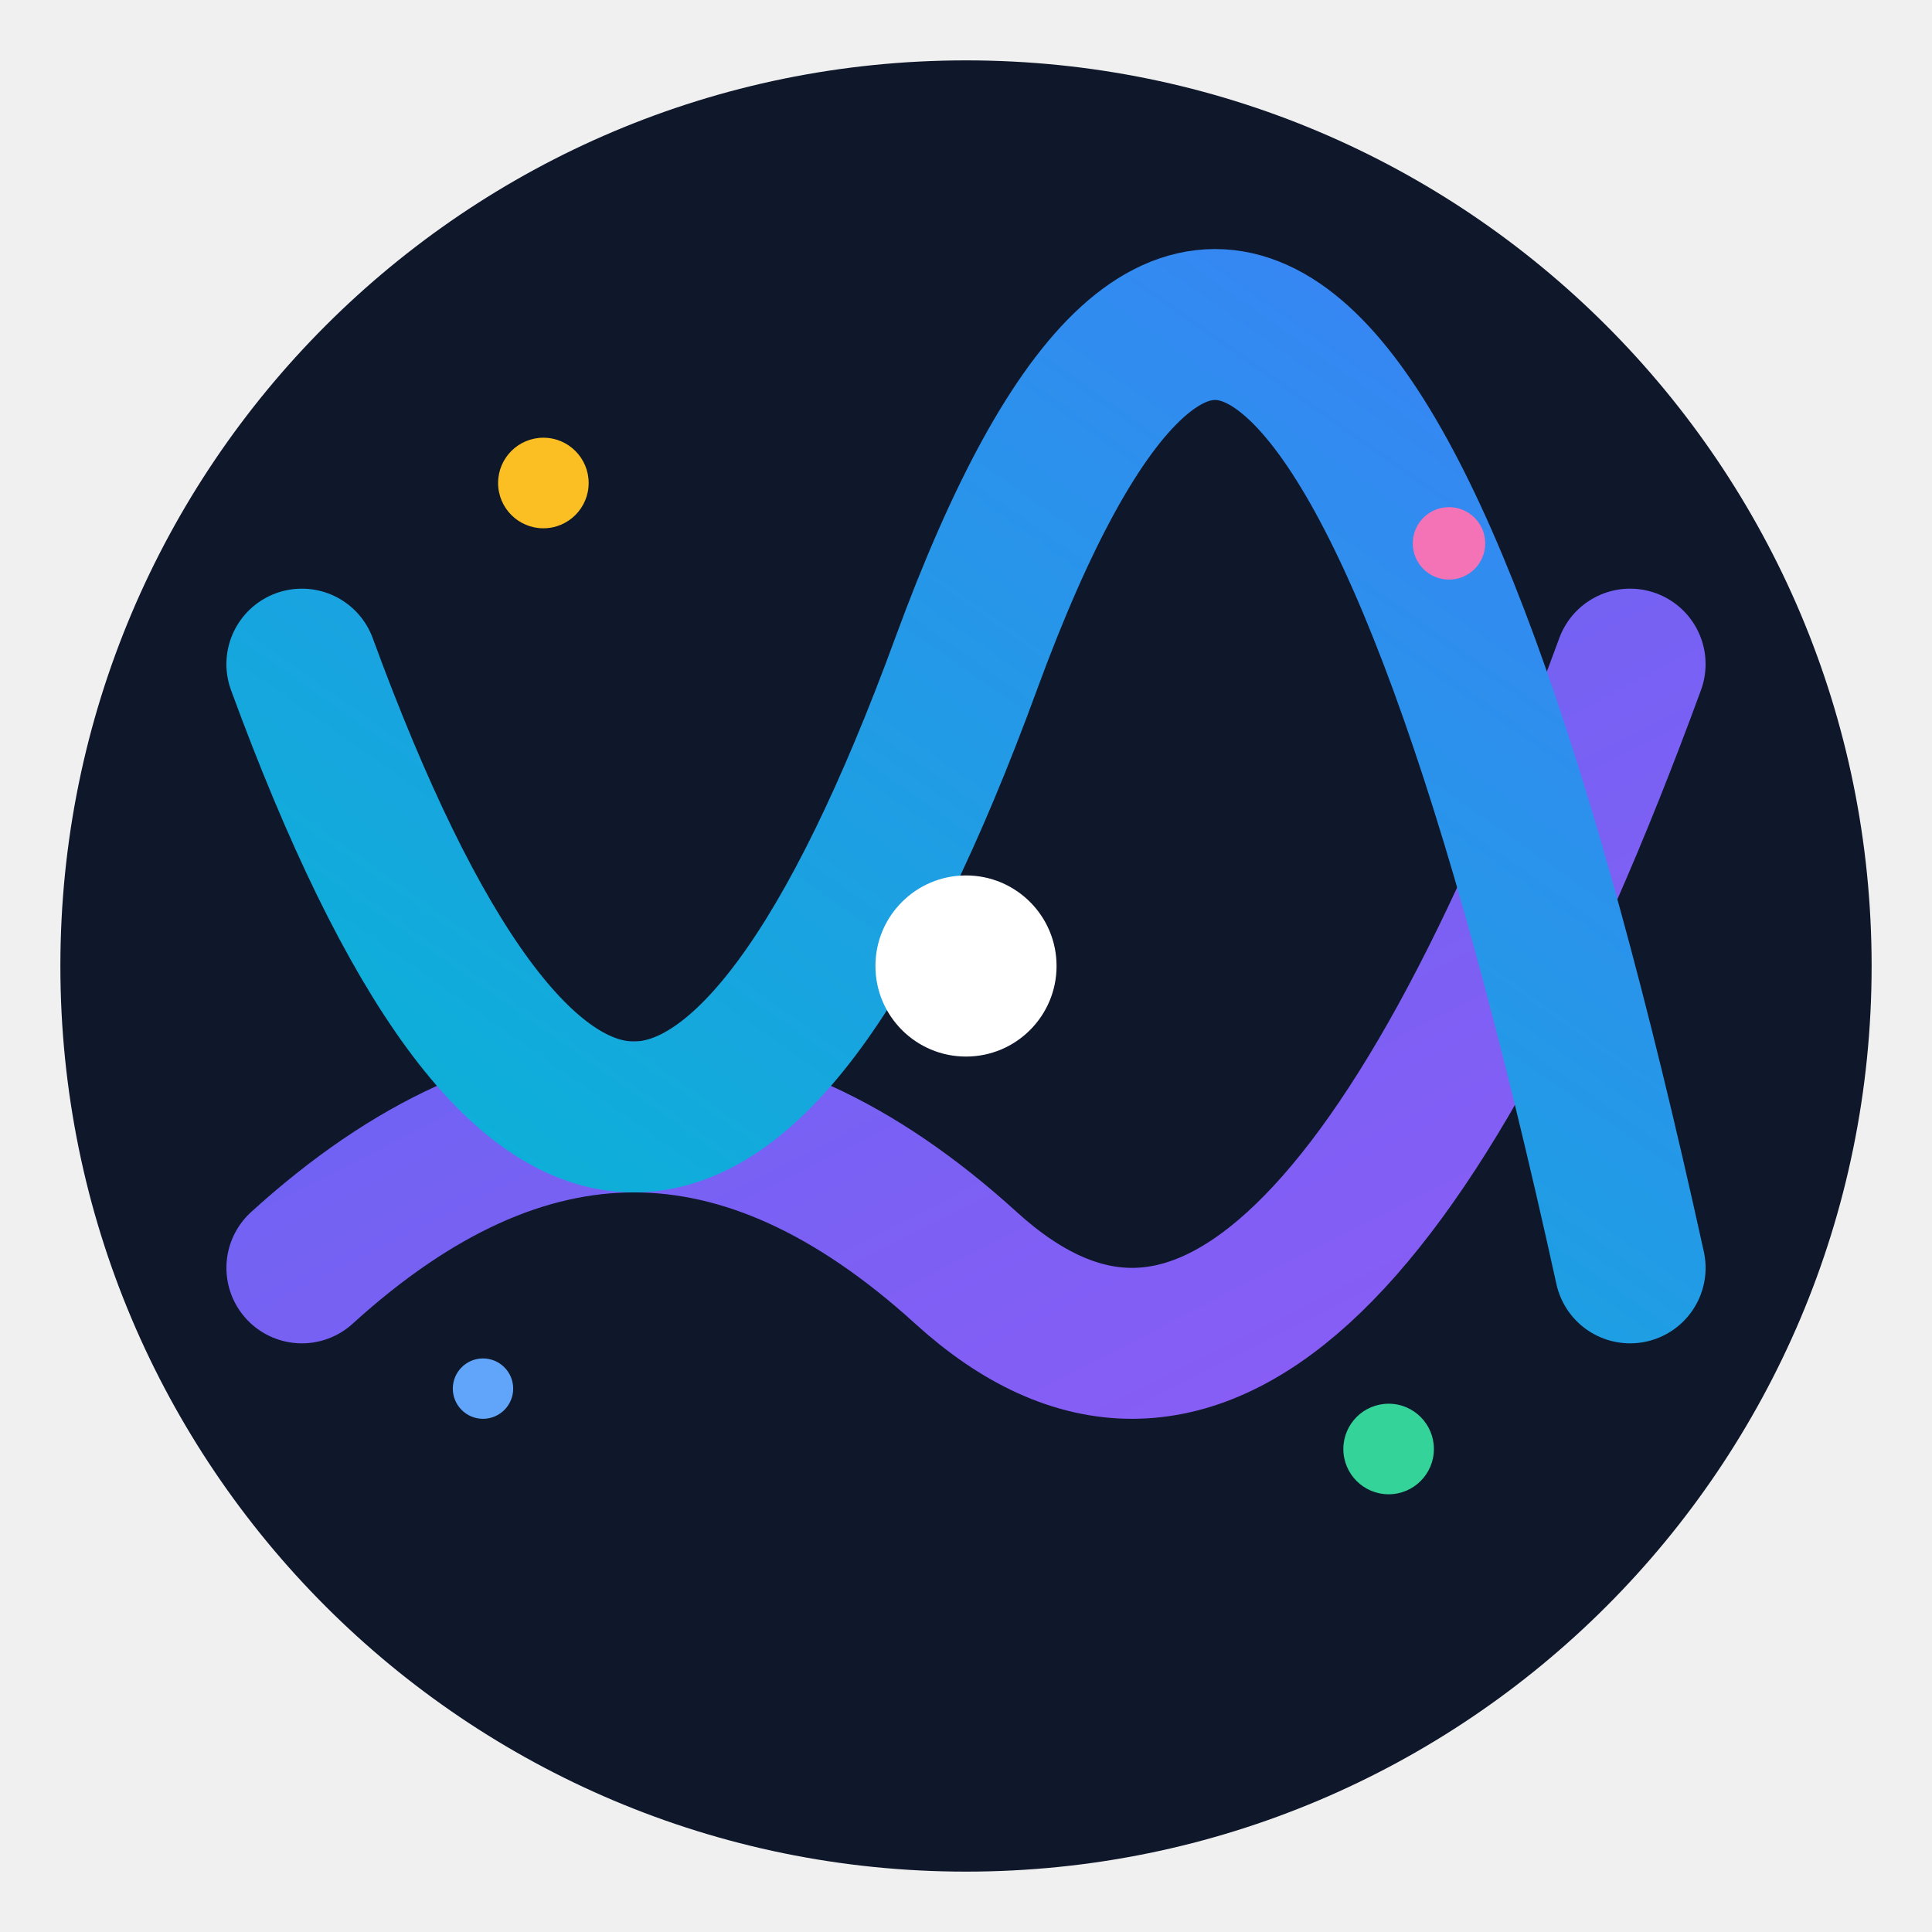
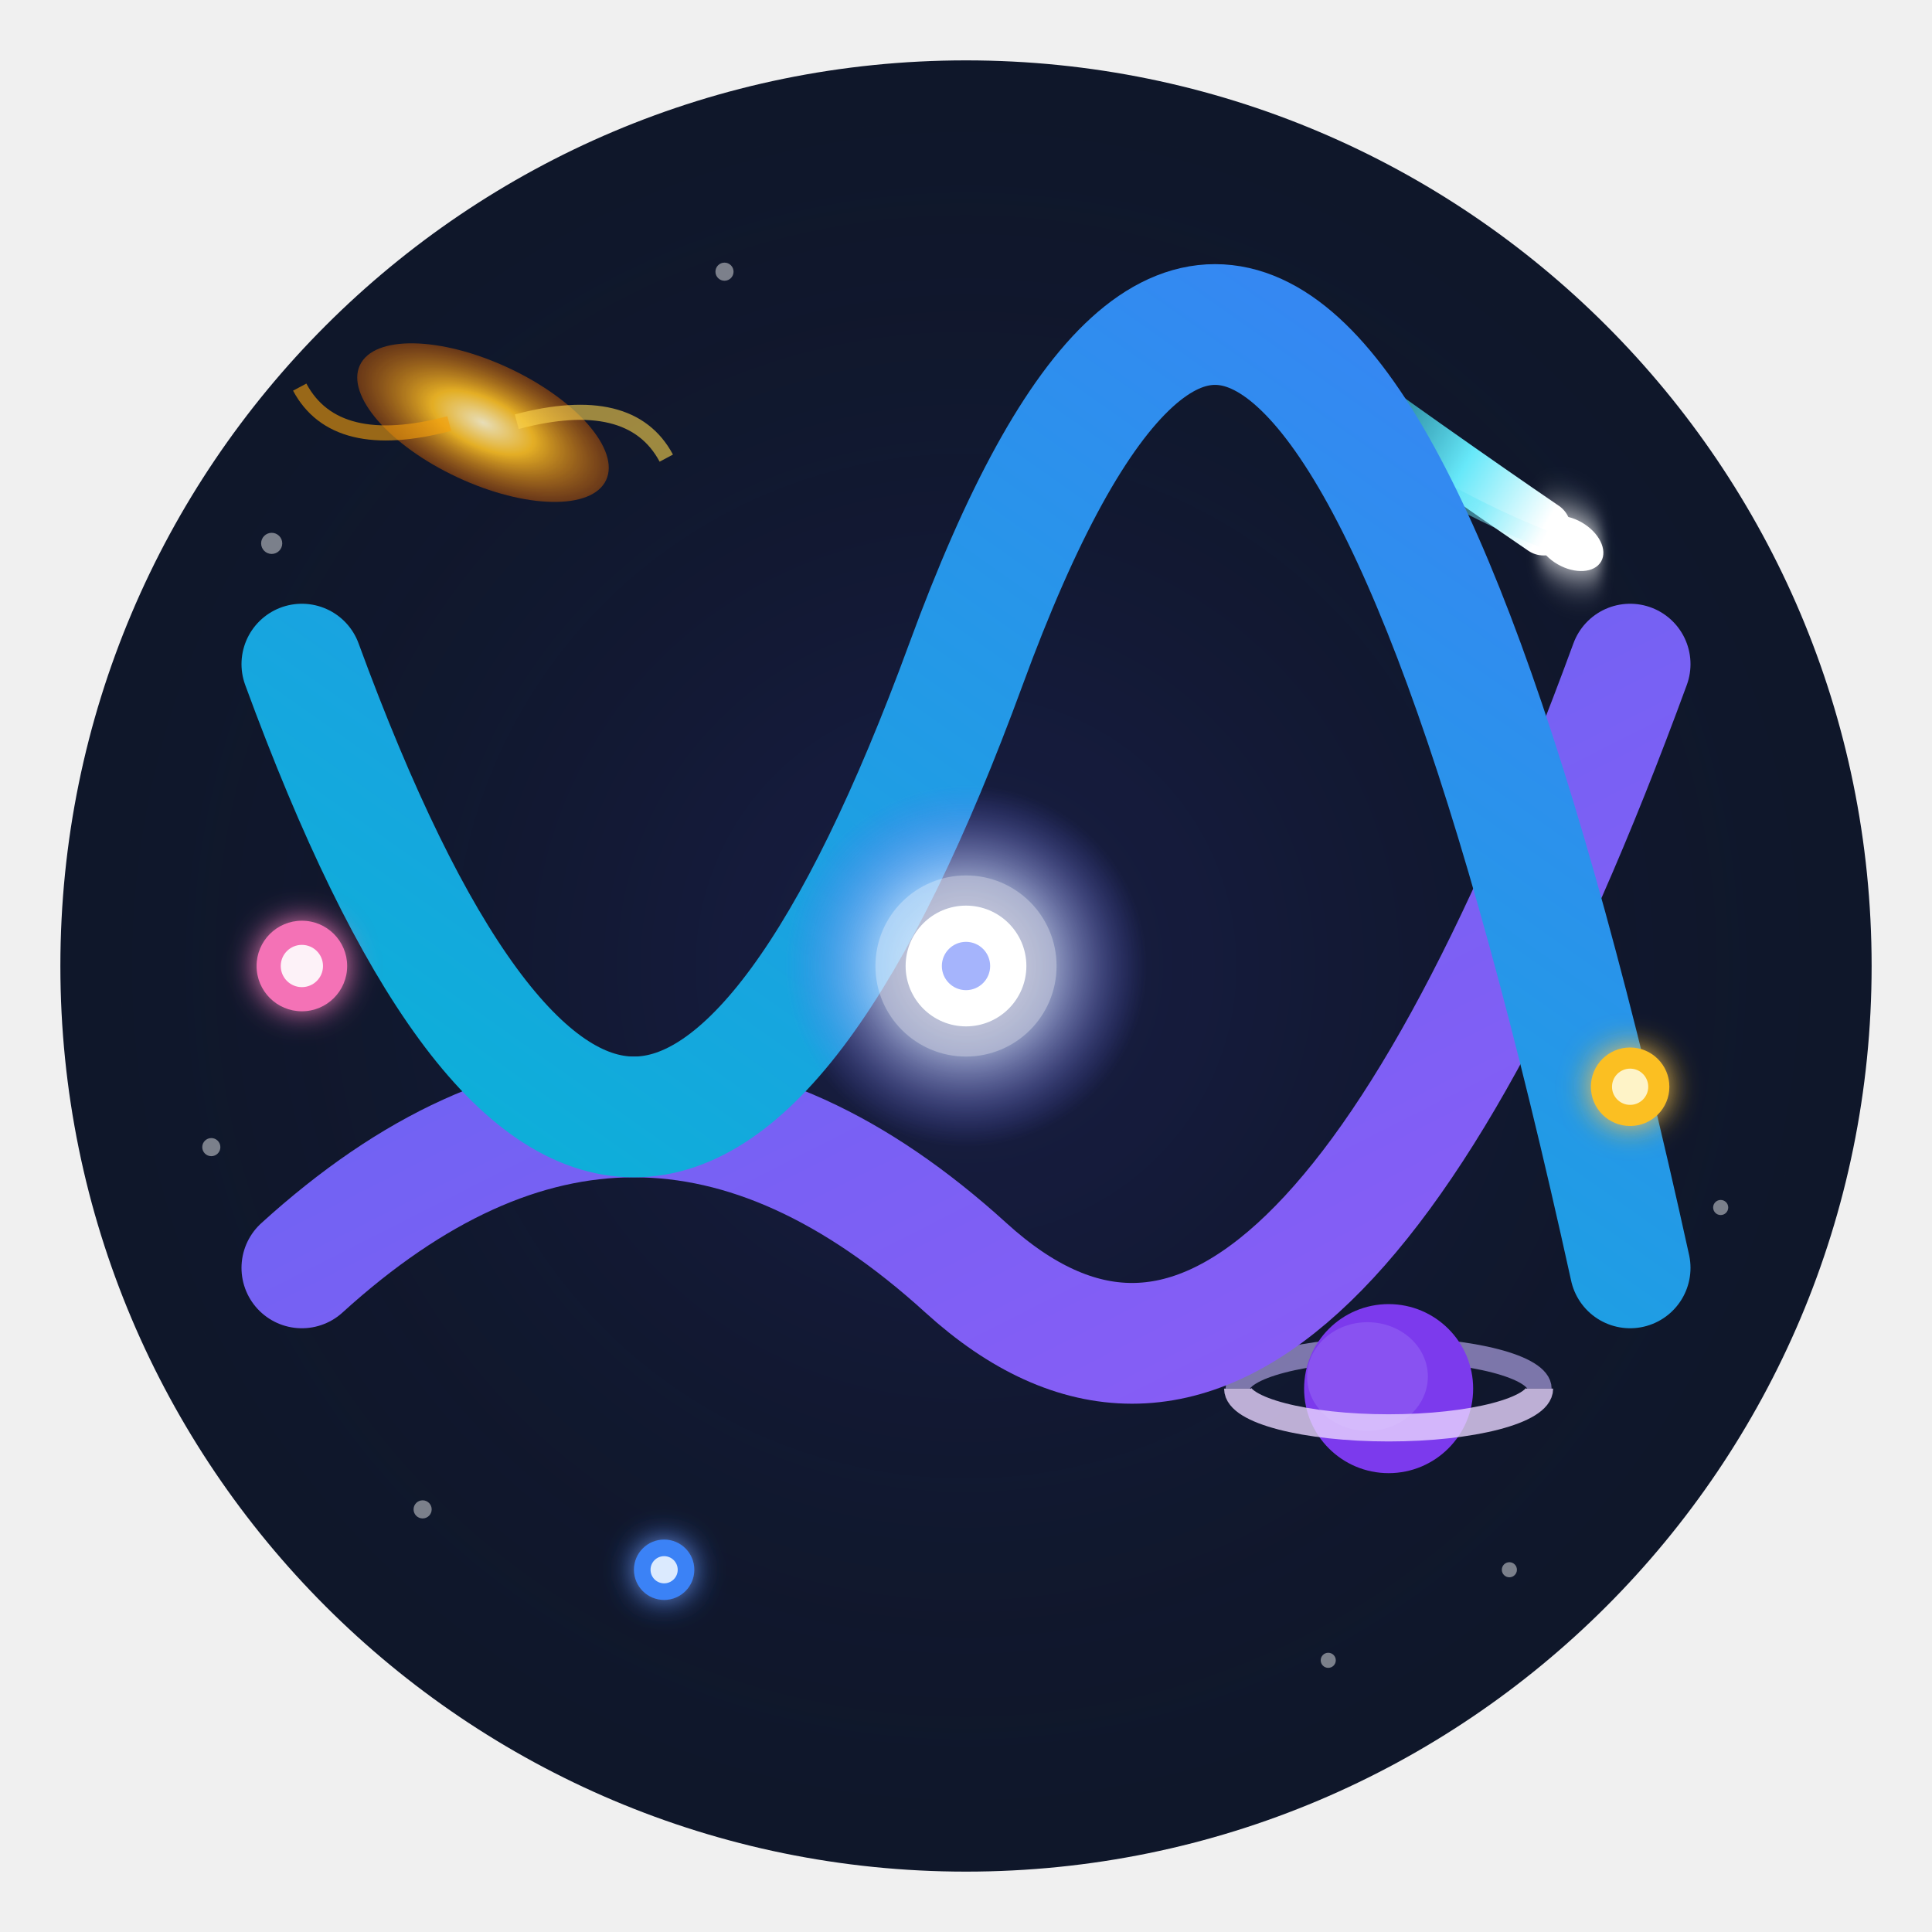
<svg xmlns="http://www.w3.org/2000/svg" viewBox="0 0 64 64" fill="none">
  <defs>
    <linearGradient id="wave1" x1="0%" y1="0%" x2="100%" y2="100%">
      <stop offset="0%" stop-color="#6366f1" />
      <stop offset="100%" stop-color="#8b5cf6" />
    </linearGradient>
    <linearGradient id="wave2" x1="0%" y1="100%" x2="100%" y2="0%">
      <stop offset="0%" stop-color="#06b6d4" />
      <stop offset="100%" stop-color="#3b82f6" />
    </linearGradient>
+     <radialGradient id="nebulaCore" cx="50%" cy="50%" r="60%">
+       <stop offset="0%" stop-color="#4f46e5" stop-opacity="0.15" />
+       <stop offset="60%" stop-color="#1e1b4b" stop-opacity="0.1" />
+       <stop offset="100%" stop-color="#0f172a" stop-opacity="0" />
+     </radialGradient>
+     <radialGradient id="galaxyCore" cx="50%" cy="50%" r="50%">
+       <stop offset="0%" stop-color="#fef3c7" />
+       <stop offset="40%" stop-color="#fbbf24" />
+       <stop offset="100%" stop-color="#b45309" stop-opacity="0.6" />
+     </radialGradient>
+     <linearGradient id="cometTail" x1="0%" y1="0%" x2="100%" y2="0%">
+       <stop offset="0%" stop-color="#fff" />
+       <stop offset="30%" stop-color="#67e8f9" />
+       <stop offset="100%" stop-color="#06b6d4" stop-opacity="0" />
+     </linearGradient>
+     <radialGradient id="centerGlow" cx="50%" cy="50%" r="50%">
+       <stop offset="0%" stop-color="#fff" />
+       <stop offset="50%" stop-color="#c7d2fe" stop-opacity="0.8" />
+       <stop offset="100%" stop-color="#6366f1" stop-opacity="0" />
+     </radialGradient>
+     <filter id="starGlow" x="-100%" y="-100%" width="300%" height="300%">
+       <feGaussianBlur stdDeviation="0.5" result="blur" />
+       <feMerge>
+         <feMergeNode in="blur" />
+         <feMergeNode in="SourceGraphic" />
+       </feMerge>
+     </filter>
  </defs>
  <circle cx="32" cy="32" r="30" fill="#0f172a" />
-   <path d="M 10 42 Q 21 32, 32 42 Q 43 52, 54 22" stroke="url(#wave1)" stroke-width="5" stroke-linecap="round" fill="none" />
-   <path d="M 10 22 Q 21 52, 32 22 Q 43 -8, 54 42" stroke="url(#wave2)" stroke-width="5" stroke-linecap="round" fill="none" />
-   <circle cx="32" cy="32" r="3" fill="#fff" />
-   <circle cx="18" cy="16" r="1.5" fill="#fbbf24" />
-   <circle cx="48" cy="18" r="1.2" fill="#f472b6" />
-   <circle cx="46" cy="48" r="1.5" fill="#34d399" />
-   <circle cx="16" cy="46" r="1" fill="#60a5fa" />
+   <circle cx="32" cy="32" r="28" fill="url(#nebulaCore)" />
+   <g opacity="0.45">
+     <circle cx="9" cy="18" r="0.35" fill="#fff" />
+     <circle cx="55" cy="24" r="0.3" fill="#fff" />
+     <circle cx="14" cy="50" r="0.3" fill="#fff" />
+     <circle cx="50" cy="52" r="0.25" fill="#fff" />
+     <circle cx="24" cy="9" r="0.3" fill="#fff" />
+     <circle cx="44" cy="55" r="0.25" fill="#fff" />
+     <circle cx="57" cy="40" r="0.25" fill="#fff" />
+     <circle cx="7" cy="38" r="0.3" fill="#fff" />
+   </g>
+   <g transform="translate(16, 14) rotate(25)">
+     <ellipse cx="0" cy="0" rx="4.5" ry="2" fill="url(#galaxyCore)" opacity="0.9" />
+     <path d="M 1 -0.5 Q 4 -3, 6 -1.5" stroke="#fcd34d" stroke-width="0.5" fill="none" opacity="0.6" />
+     <path d="M -1 0.5 Q -4 3, -6 1.5" stroke="#f59e0b" stroke-width="0.5" fill="none" opacity="0.6" />
+   </g>
+   <g transform="translate(46, 46)">
+     <path d="M -5 0 A 5 1.3 0 0 1 5 0" stroke="#c4b5fd" stroke-width="0.8" fill="none" opacity="0.6" />
+     <circle cx="0" cy="0" r="2.8" fill="#7c3aed" />
+     <ellipse cx="-0.7" cy="-0.4" rx="2" ry="1.8" fill="#a78bfa" opacity="0.3" />
+     <path d="M 5 0 A 5 1.3 0 0 1 -5 0" stroke="#e9d5ff" stroke-width="0.9" fill="none" opacity="0.8" />
+   </g>
+   <g transform="translate(52, 18) rotate(210)">
+     <ellipse cx="0" cy="0" rx="1.2" ry="0.8" fill="#fff" filter="url(#starGlow)" />
+     <path d="M 1 0 Q 5 0.3, 12 1" stroke="url(#cometTail)" stroke-width="1.8" stroke-linecap="round" fill="none" />
+     <path d="M 0.8 -0.3 Q 4 -0.8, 9 -0.5" stroke="url(#cometTail)" stroke-width="0.6" fill="none" opacity="0.5" />
+   </g>
+   <path d="M 10 42 Q 21 32, 32 42 Q 43 52, 54 22" stroke="url(#wave1)" stroke-width="4" stroke-linecap="round" fill="none" />
+   <path d="M 10 22 Q 21 52, 32 22 Q 43 -8, 54 42" stroke="url(#wave2)" stroke-width="4" stroke-linecap="round" fill="none" />
+   <g transform="translate(10, 32)" filter="url(#starGlow)">
+     <circle cx="0" cy="0" r="1.5" fill="#f472b6" />
+     <circle cx="0" cy="0" r="0.7" fill="#fdf2f8" />
+   </g>
+   <g transform="translate(54, 36)" filter="url(#starGlow)">
+     <circle cx="0" cy="0" r="1.3" fill="#fbbf24" />
+     <circle cx="0" cy="0" r="0.6" fill="#fef3c7" />
+   </g>
+   <g transform="translate(22, 52)" filter="url(#starGlow)">
+     <circle cx="0" cy="0" r="1" fill="#3b82f6" />
+     <circle cx="0" cy="0" r="0.45" fill="#dbeafe" />
+   </g>
+   <circle cx="32" cy="32" r="6" fill="url(#centerGlow)" opacity="0.8" />
+   <circle cx="32" cy="32" r="3" fill="#fff" opacity="0.3" />
+   <circle cx="32" cy="32" r="2" fill="#fff" />
+   <circle cx="32" cy="32" r="0.8" fill="#a5b4fc" />
</svg>
